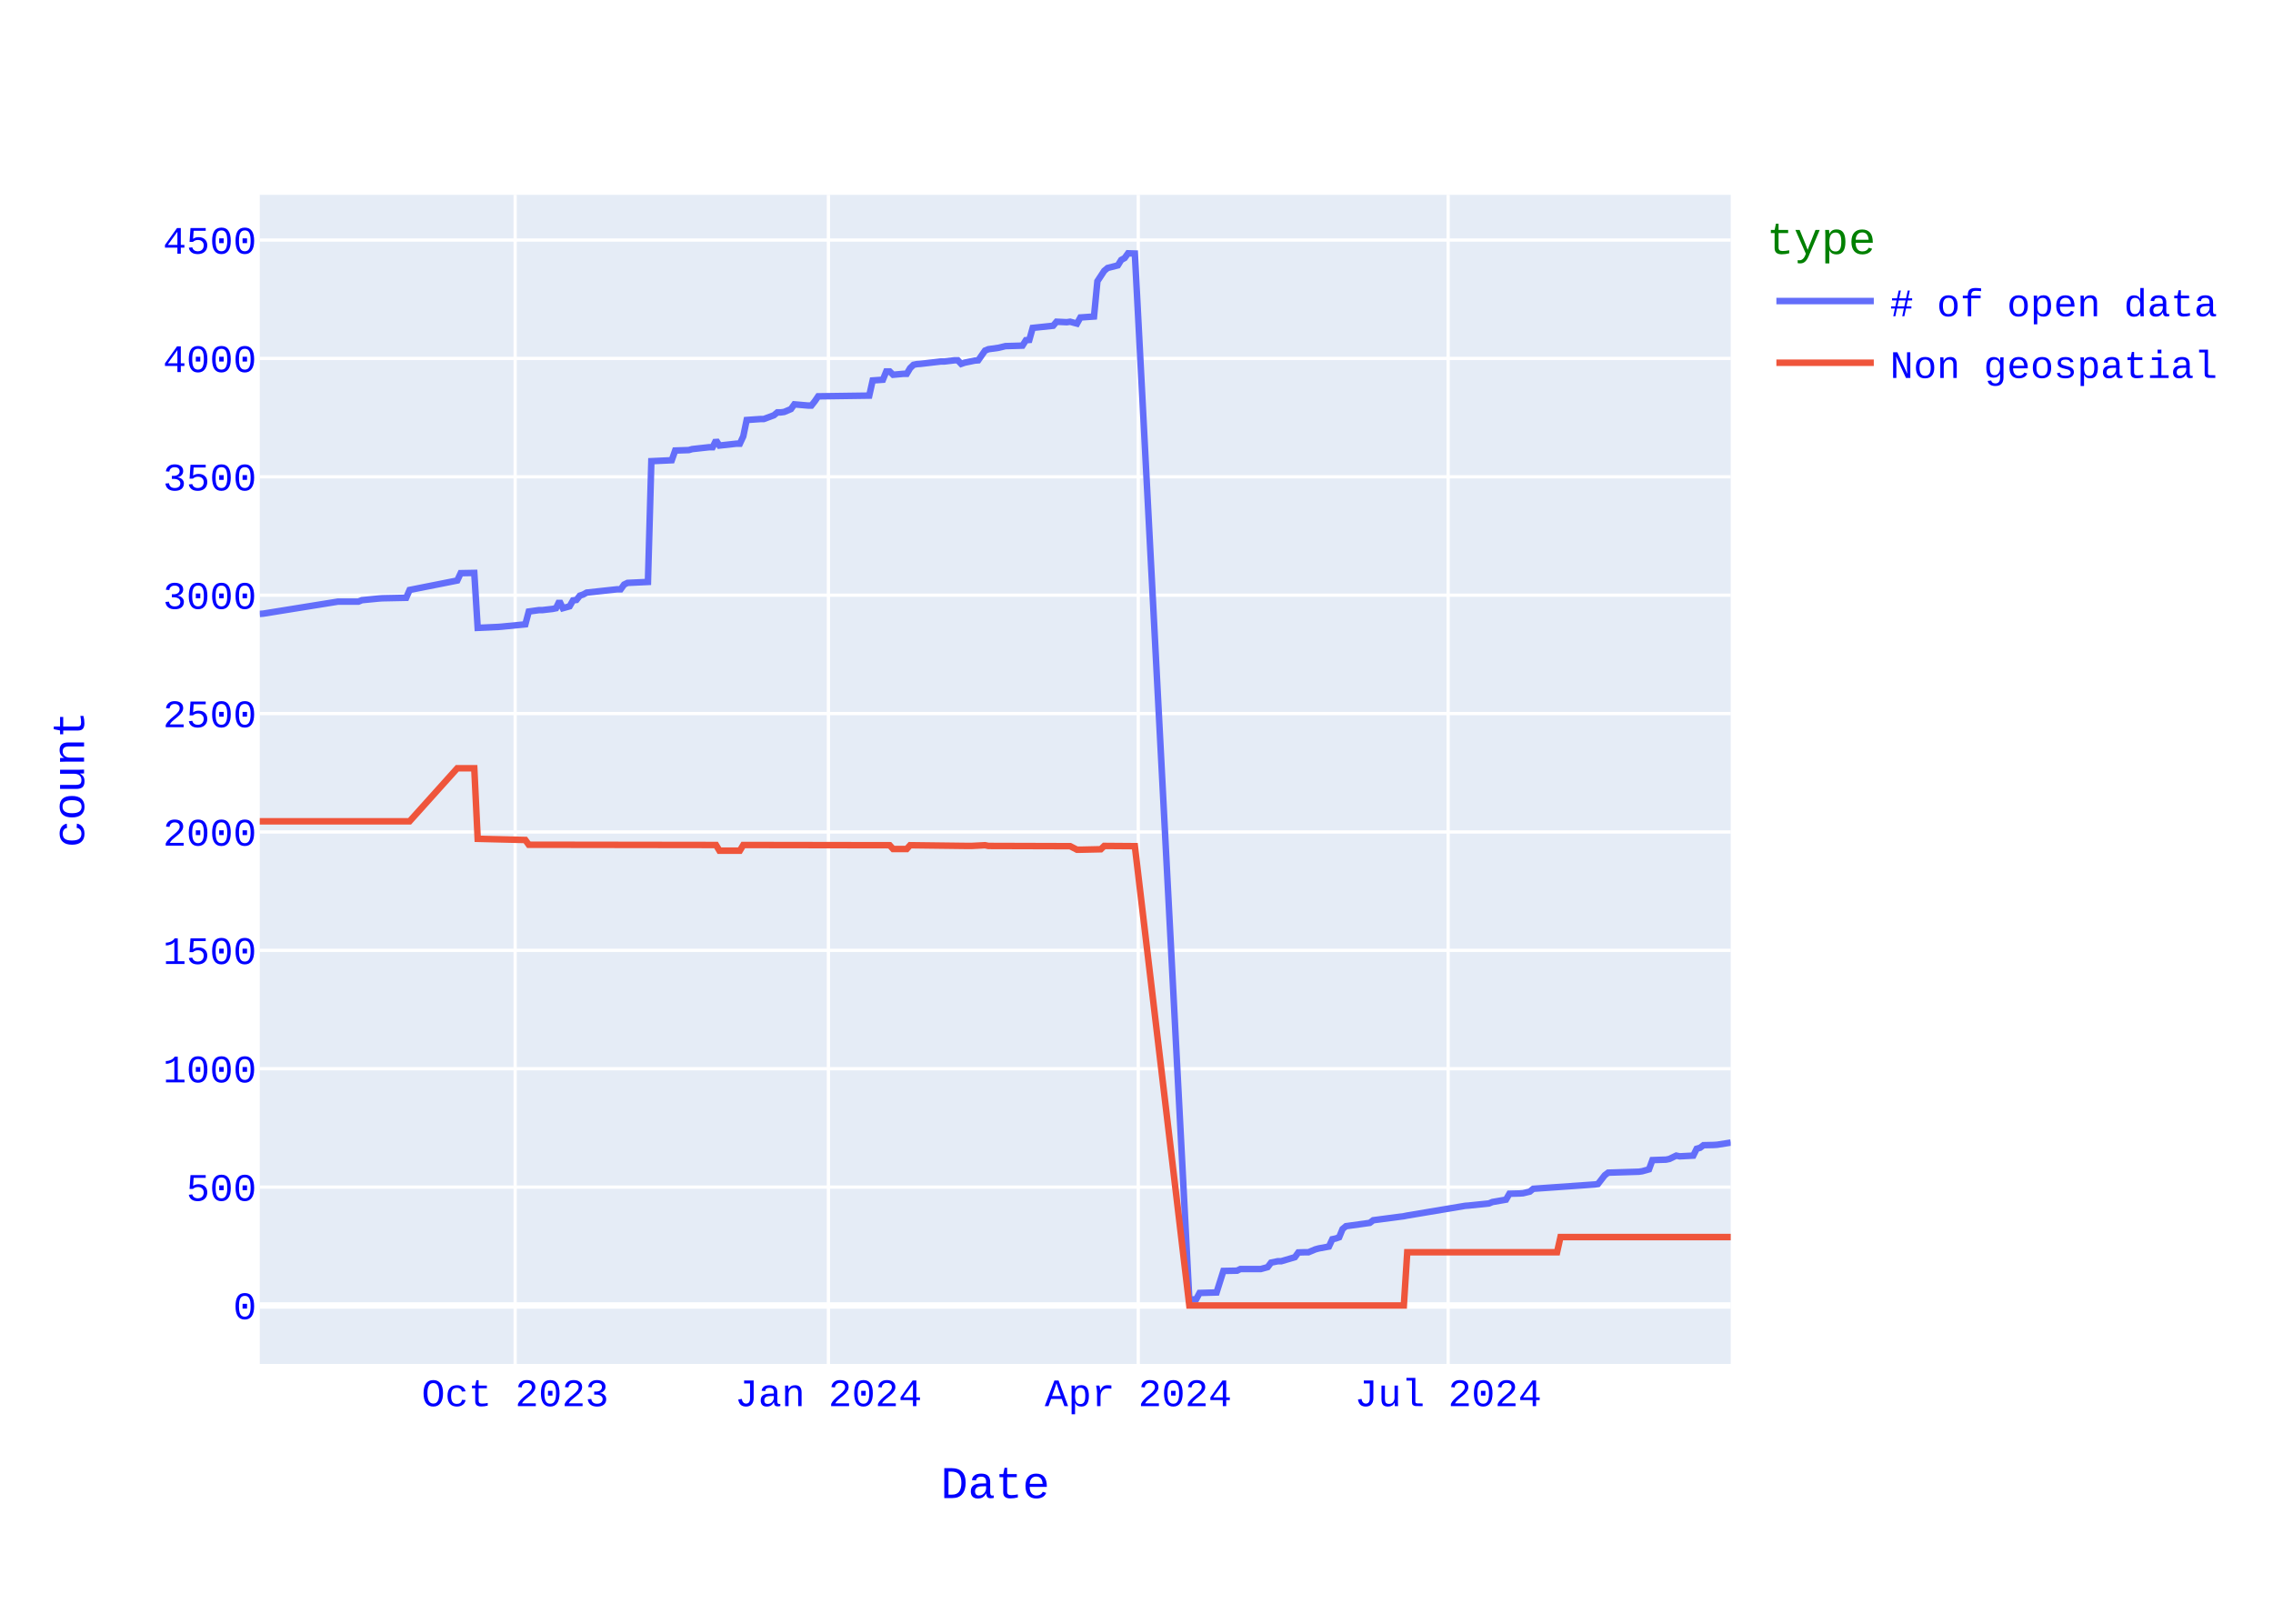
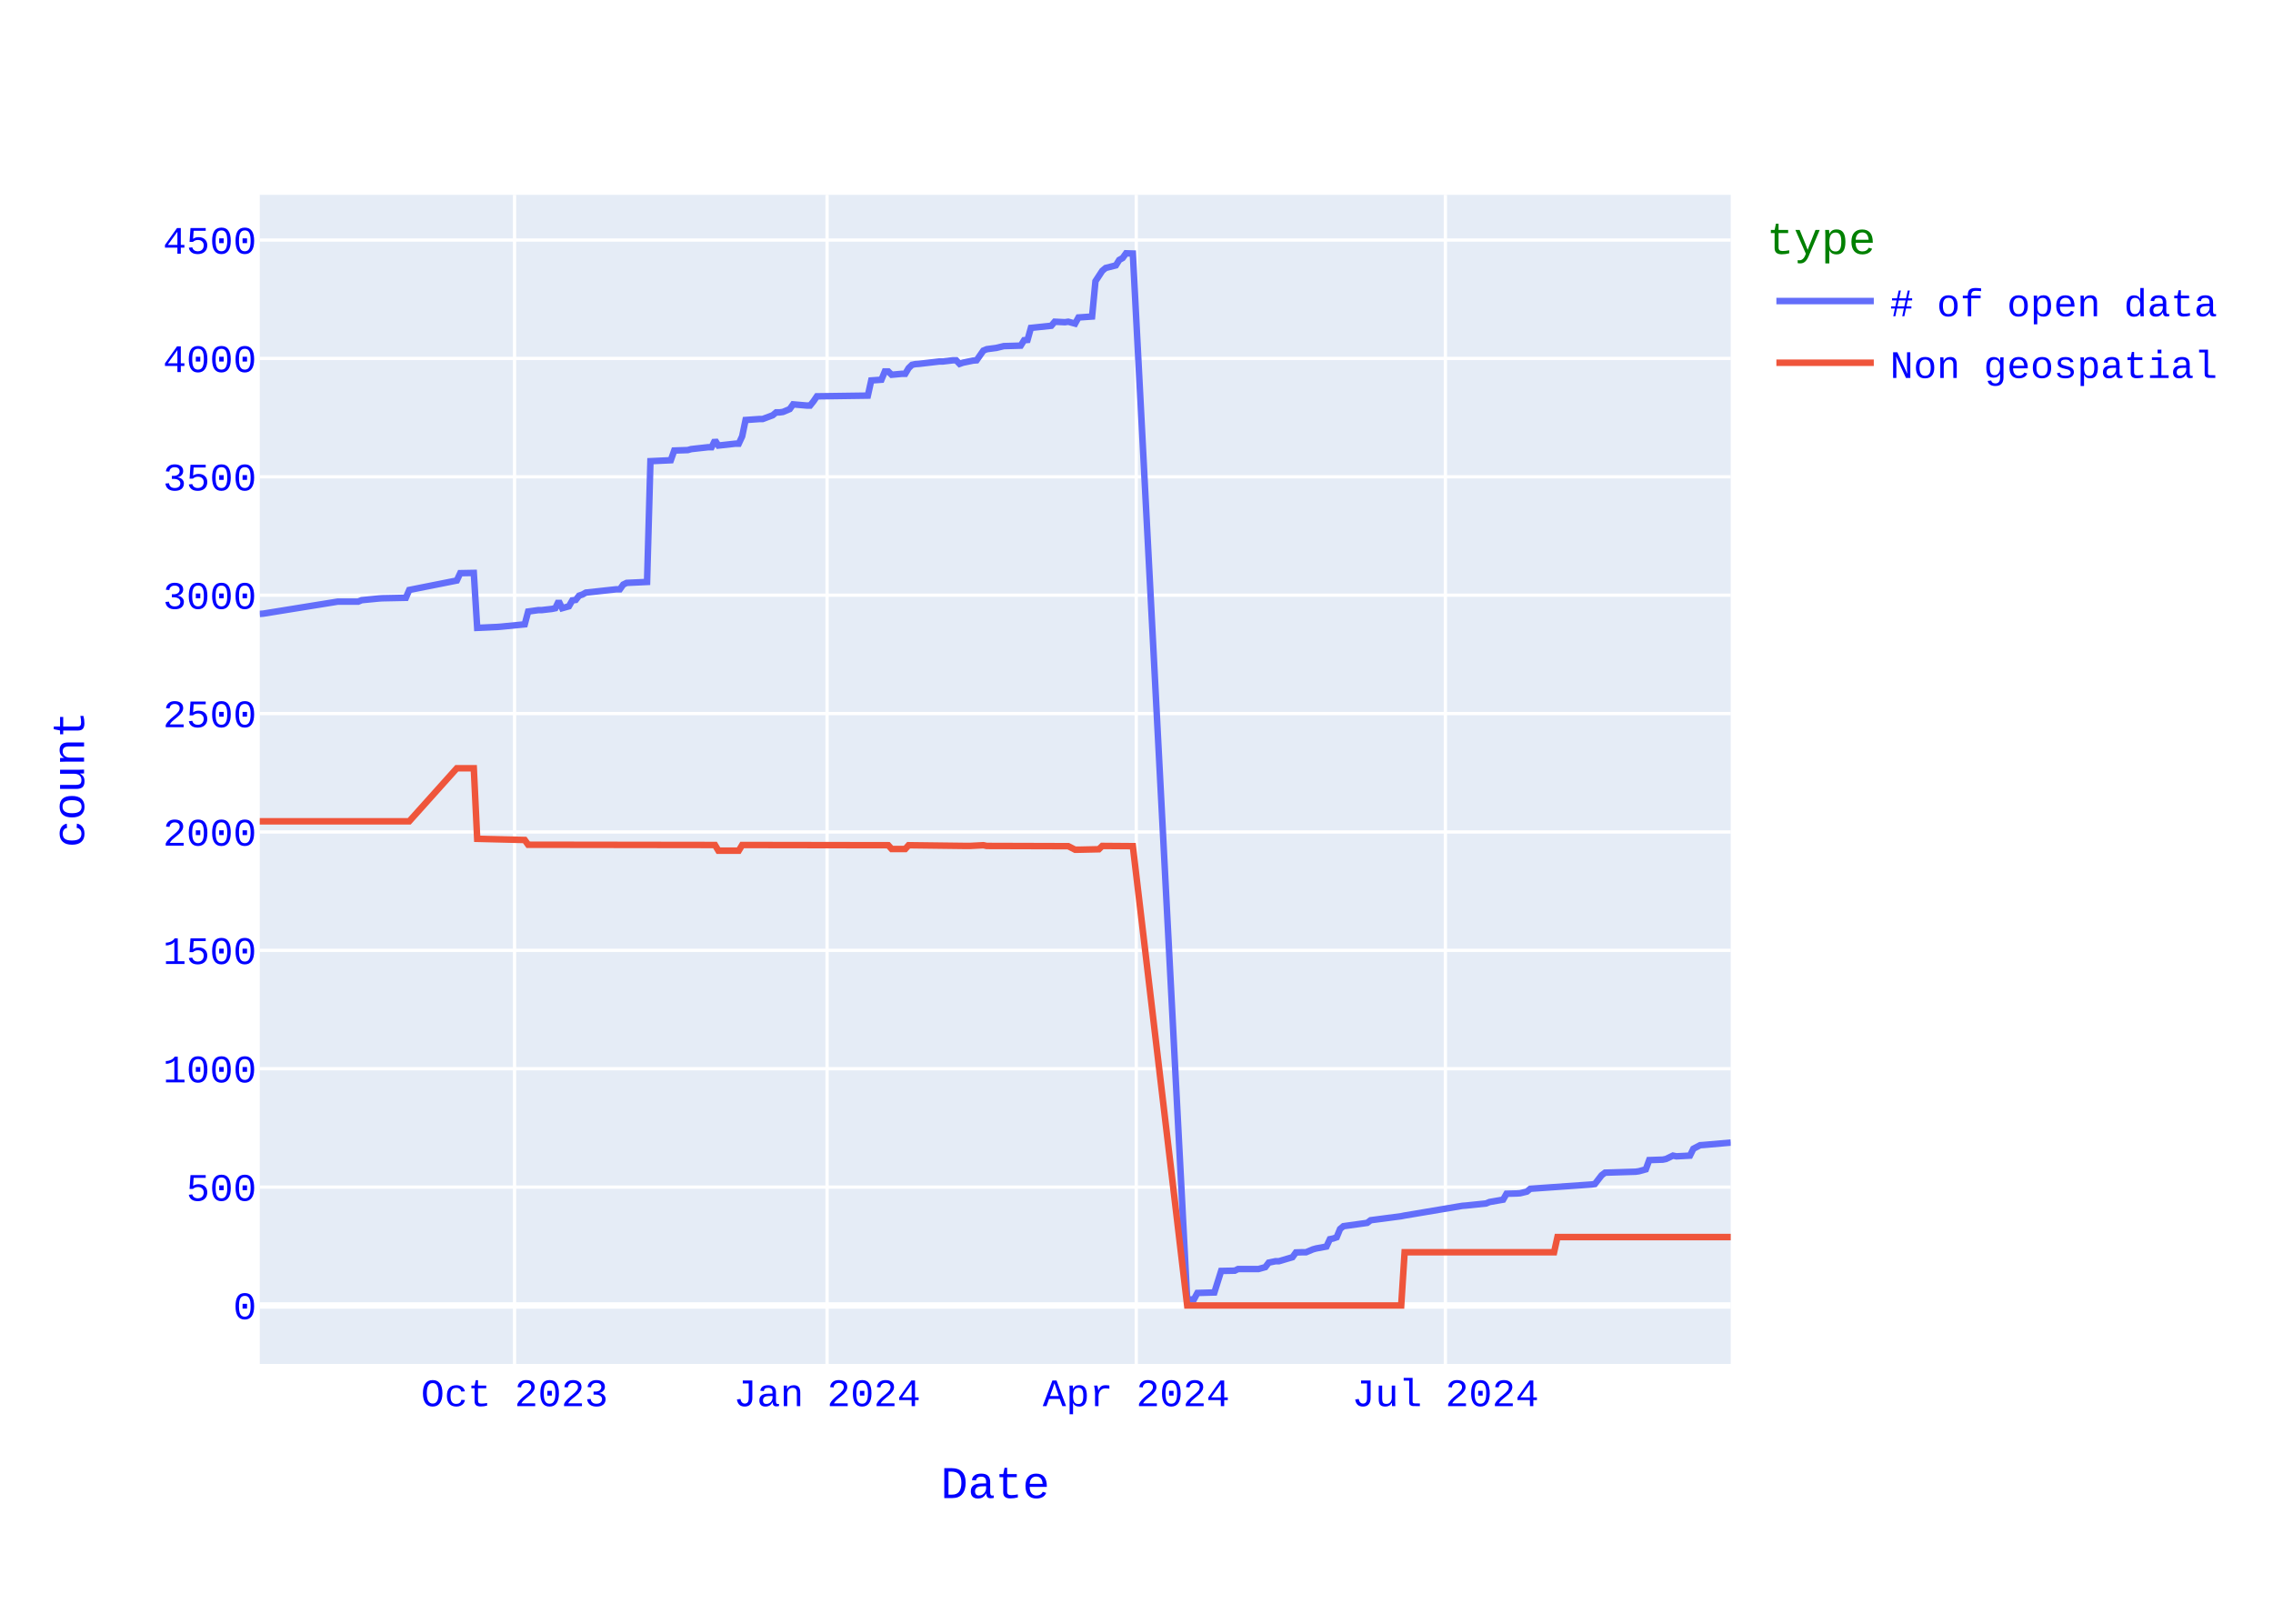
<svg xmlns="http://www.w3.org/2000/svg" class="main-svg" width="700" height="500" style="" viewBox="0 0 700 500">
  <rect x="0" y="0" width="700" height="500" style="fill: rgb(255, 255, 255); fill-opacity: 1;" />
-   <defs id="defs-754654">
+   <defs id="defs-fe201b">
    <g class="clips">
-       <clipPath id="clip754654xyplot" class="plotclip">
+       <clipPath id="clipfe201bxyplot" class="plotclip">
        <rect width="453" height="360" />
      </clipPath>
-       <clipPath class="axesclip" id="clip754654x">
+       <clipPath class="axesclip" id="clipfe201bx">
        <rect x="80" y="0" width="453" height="500" />
      </clipPath>
-       <clipPath class="axesclip" id="clip754654y">
+       <clipPath class="axesclip" id="clipfe201by">
        <rect x="0" y="60" width="700" height="360" />
      </clipPath>
-       <clipPath class="axesclip" id="clip754654xy">
+       <clipPath class="axesclip" id="clipfe201bxy">
        <rect x="80" y="60" width="453" height="360" />
      </clipPath>
    </g>
    <g class="gradients" />
    <g class="patterns" />
  </defs>
  <g class="bglayer">
    <rect class="bg" x="80" y="60" width="453" height="360" style="fill: rgb(229, 236, 246); fill-opacity: 1; stroke-width: 0;" />
  </g>
  <g class="layer-below">
    <g class="imagelayer" />
    <g class="shapelayer" />
  </g>
  <g class="cartesianlayer">
    <g class="subplot xy">
      <g class="layer-subplot">
        <g class="shapelayer" />
        <g class="imagelayer" />
      </g>
      <g class="minor-gridlayer">
        <g class="x" />
        <g class="y" />
      </g>
      <g class="gridlayer">
        <g class="x">
-           <path class="xgrid crisp" transform="translate(158.65,0)" d="M0,60v360" style="stroke: rgb(255, 255, 255); stroke-opacity: 1; stroke-width: 1px;" />
-           <path class="xgrid crisp" transform="translate(255.12,0)" d="M0,60v360" style="stroke: rgb(255, 255, 255); stroke-opacity: 1; stroke-width: 1px;" />
-           <path class="xgrid crisp" transform="translate(350.54,0)" d="M0,60v360" style="stroke: rgb(255, 255, 255); stroke-opacity: 1; stroke-width: 1px;" />
-           <path class="xgrid crisp" transform="translate(445.97,0)" d="M0,60v360" style="stroke: rgb(255, 255, 255); stroke-opacity: 1; stroke-width: 1px;" />
+           <path class="xgrid crisp" transform="translate(158.46,0)" d="M0,60v360" style="stroke: rgb(255, 255, 255); stroke-opacity: 1; stroke-width: 1px;" />
+           <path class="xgrid crisp" transform="translate(254.71,0)" d="M0,60v360" style="stroke: rgb(255, 255, 255); stroke-opacity: 1; stroke-width: 1px;" />
+           <path class="xgrid crisp" transform="translate(349.92,0)" d="M0,60v360" style="stroke: rgb(255, 255, 255); stroke-opacity: 1; stroke-width: 1px;" />
+           <path class="xgrid crisp" transform="translate(445.12,0)" d="M0,60v360" style="stroke: rgb(255, 255, 255); stroke-opacity: 1; stroke-width: 1px;" />
        </g>
        <g class="y">
          <path class="ygrid crisp" transform="translate(0,365.55)" d="M80,0h453" style="stroke: rgb(255, 255, 255); stroke-opacity: 1; stroke-width: 1px;" />
          <path class="ygrid crisp" transform="translate(0,329.09)" d="M80,0h453" style="stroke: rgb(255, 255, 255); stroke-opacity: 1; stroke-width: 1px;" />
          <path class="ygrid crisp" transform="translate(0,292.64)" d="M80,0h453" style="stroke: rgb(255, 255, 255); stroke-opacity: 1; stroke-width: 1px;" />
          <path class="ygrid crisp" transform="translate(0,256.19)" d="M80,0h453" style="stroke: rgb(255, 255, 255); stroke-opacity: 1; stroke-width: 1px;" />
          <path class="ygrid crisp" transform="translate(0,219.73)" d="M80,0h453" style="stroke: rgb(255, 255, 255); stroke-opacity: 1; stroke-width: 1px;" />
          <path class="ygrid crisp" transform="translate(0,183.28)" d="M80,0h453" style="stroke: rgb(255, 255, 255); stroke-opacity: 1; stroke-width: 1px;" />
          <path class="ygrid crisp" transform="translate(0,146.82)" d="M80,0h453" style="stroke: rgb(255, 255, 255); stroke-opacity: 1; stroke-width: 1px;" />
          <path class="ygrid crisp" transform="translate(0,110.37)" d="M80,0h453" style="stroke: rgb(255, 255, 255); stroke-opacity: 1; stroke-width: 1px;" />
          <path class="ygrid crisp" transform="translate(0,73.92)" d="M80,0h453" style="stroke: rgb(255, 255, 255); stroke-opacity: 1; stroke-width: 1px;" />
        </g>
      </g>
      <g class="zerolinelayer">
        <path class="yzl zl crisp" transform="translate(0,402)" d="M80,0h453" style="stroke: rgb(255, 255, 255); stroke-opacity: 1; stroke-width: 2px;" />
      </g>
      <path class="xlines-below" />
      <path class="ylines-below" />
      <g class="overlines-below" />
      <g class="xaxislayer-below" />
      <g class="yaxislayer-below" />
      <g class="overaxes-below" />
-       <g class="plot" transform="translate(80,60)" clip-path="url(#clip754654xyplot)">
+       <g class="plot" transform="translate(80,60)" clip-path="url(#clipfe201bxyplot)">
        <g class="scatterlayer mlayer">
-           <g class="trace scatter trace01c9d6" style="stroke-miterlimit: 2; opacity: 1;">
+           <g class="trace scatter trace550201" style="stroke-miterlimit: 2; opacity: 1;">
            <g class="fills" />
            <g class="errorbars" />
            <g class="lines">
-               <path class="js-line" d="M453,291.84L448.81,292.5L447.76,292.57L444.61,292.64L443.56,293.44L442.51,293.74L441.47,295.85L437.27,296.07L436.22,295.85L434.13,296.87L433.08,297.09L428.88,297.23L427.83,300.08L425.74,300.66L424.69,300.81L415.25,301.1L414.2,301.9L412.1,304.6L411.06,304.74L392.18,306.06L391.13,306.93L389.03,307.44L387.99,307.51L384.84,307.59L383.79,309.41L379.6,310.14L378.55,310.58L372.26,311.23L371.21,311.31L353.38,314.3L352.33,314.51L342.9,315.75L341.85,316.56L334.51,317.58L333.46,318.45L332.41,321L331.36,321.37L330.31,321.59L329.26,323.85L326.12,324.43L325.07,324.72L322.97,325.6L321.92,325.6L319.83,325.67L318.78,327.13L314.58,328.37L313.53,328.37L311.44,328.8L310.39,330.19L308.29,330.77L307.24,330.77L302,330.77L300.95,331.28L296.76,331.36L294.66,337.99L289.42,338.14L288.37,340.1L286.27,340.18L269.49,18.07L267.4,18L266.35,19.46L265.3,20.04L264.25,21.72L261.1,22.52L260.06,23.4L257.96,26.6L256.91,37.47L252.72,37.76L251.67,39.65L249.57,39.07L248.52,39.22L245.38,39.07L244.33,40.31L238.03,40.97L236.99,44.68L235.94,44.76L234.89,46.43L229.65,46.58L227.55,47.09L224.4,47.53L223.35,47.96L221.26,50.95L220.21,51.03L217.06,51.68L216.01,52.05L214.97,50.95L213.92,50.95L210.77,51.32L209.72,51.32L203.43,52.05L202.38,52.12L201.33,52.34L200.28,53.36L199.24,55.11L198.19,55.11L195.04,55.4L193.99,54.38L192.94,54.38L191.9,56.93L188.75,57.15L187.7,61.82L171.97,62.04L170.92,63.57L169.88,64.88L168.83,64.88L164.63,64.51L163.58,65.97L161.49,66.85L160.44,66.99L159.39,66.99L158.34,67.87L155.19,69.04L154.15,69.04L149.95,69.33L148.9,74.36L147.85,76.62L146.81,76.62L141.56,77.2L140.51,75.6L139.47,77.71L138.42,77.71L133.17,78.29L132.13,78.59L127.93,78.73L126.88,81.72L120.59,82.01L119.54,119.2L113.25,119.49L112.2,120L111.15,121.46L110.1,121.46L100.67,122.48L99.62,123.06L98.57,123.42L97.52,124.74L96.47,124.88L95.42,126.7L93.33,127.29L92.28,125.1L91.23,127.29L90.18,127.51L87.03,127.87L85.99,127.87L82.84,128.31L81.79,132.25L74.45,132.97L73.4,133.05L67.11,133.34L66.06,116.42L61.87,116.5L60.82,118.76L46.14,121.67L45.09,124.08L37.75,124.23L36.7,124.3L31.46,124.81L30.41,125.25L24.12,125.25L1.05,128.96L0,129.04" style="vector-effect: none; fill: none; stroke: rgb(99, 110, 250); stroke-opacity: 1; stroke-width: 2px; opacity: 1;" />
+               <path class="js-line" d="M453,291.84L444.63,292.57L443.58,292.64L441.49,293.74L440.45,295.85L436.26,296.07L435.21,295.85L433.12,296.87L432.08,297.09L427.89,297.23L426.85,300.08L424.75,300.66L423.71,300.81L414.29,301.1L413.24,301.9L411.15,304.6L410.11,304.74L391.27,306.06L390.23,306.93L388.14,307.44L387.09,307.51L383.95,307.59L382.91,309.41L378.72,310.14L377.67,310.58L371.4,311.23L370.35,311.31L352.57,314.3L351.52,314.51L342.1,315.75L341.06,316.56L333.73,317.58L332.69,318.45L331.64,321L330.6,321.37L329.55,321.59L328.5,323.85L325.36,324.43L324.32,324.72L322.23,325.6L321.18,325.6L319.09,325.67L318.04,327.13L313.86,328.37L312.81,328.37L310.72,328.8L309.67,330.19L307.58,330.77L306.53,330.77L301.3,330.77L300.26,331.28L296.07,331.36L293.98,337.99L288.75,338.14L287.7,340.1L285.61,340.18L268.87,18.07L266.78,18L265.73,19.46L264.69,20.04L263.64,21.72L260.5,22.52L259.45,23.4L257.36,26.6L256.32,37.47L252.13,37.76L251.09,39.65L248.99,39.07L247.95,39.22L244.81,39.07L243.76,40.31L237.48,40.97L236.44,44.68L235.39,44.76L234.35,46.43L229.12,46.58L227.02,47.09L223.88,47.53L222.84,47.96L220.75,50.95L219.7,51.03L216.56,51.68L215.52,52.05L214.47,50.95L213.42,50.95L210.28,51.32L209.24,51.32L202.96,52.05L201.91,52.12L200.87,52.34L199.82,53.36L198.78,55.11L197.73,55.11L194.59,55.4L193.55,54.38L192.5,54.38L191.45,56.93L188.31,57.15L187.27,61.82L171.58,62.04L170.53,63.57L169.48,64.88L168.44,64.88L164.25,64.51L163.21,65.97L161.11,66.85L160.07,66.99L159.02,66.99L157.97,67.87L154.84,69.04L153.79,69.04L149.61,69.33L148.56,74.36L147.51,76.62L146.47,76.62L141.24,77.2L140.19,75.6L139.14,77.71L138.1,77.71L132.87,78.29L131.82,78.59L127.64,78.73L126.59,81.72L120.31,82.01L119.27,119.2L112.99,119.49L111.94,120L110.9,121.46L109.85,121.46L100.43,122.48L99.39,123.06L98.34,123.42L97.3,124.74L96.25,124.88L95.2,126.7L93.11,127.29L92.06,125.1L91.02,127.29L89.97,127.51L86.83,127.87L85.79,127.87L82.65,128.31L81.6,132.25L74.28,132.97L73.23,133.05L66.96,133.34L65.91,116.42L61.73,116.5L60.68,118.76L46.03,121.67L44.99,124.08L37.66,124.23L36.62,124.3L31.39,124.81L30.34,125.25L24.06,125.25L1.05,128.96L0,129.04" style="vector-effect: none; fill: none; stroke: rgb(99, 110, 250); stroke-opacity: 1; stroke-width: 2px; opacity: 1;" />
            </g>
            <g class="points" />
            <g class="text" />
          </g>
-           <g class="trace scatter tracedf2de9" style="stroke-miterlimit: 2; opacity: 1;">
+           <g class="trace scatter tracef48e14" style="stroke-miterlimit: 2; opacity: 1;">
            <g class="fills" />
            <g class="errorbars" />
            <g class="lines">
-               <path class="js-line" d="M453,320.93L400.57,320.93L399.52,325.6L353.38,325.6L352.33,342L286.27,342L269.49,200.56L260.06,200.49L259.01,201.51L252.72,201.65L251.67,201.65L249.57,200.56L248.52,200.56L224.4,200.49L223.35,200.27L219.16,200.49L218.11,200.49L200.28,200.27L199.24,201.43L195.04,201.43L193.99,200.27L148.9,200.2L147.85,201.95L141.56,201.95L140.51,200.2L82.84,200.12L81.79,198.66L67.11,198.3L66.06,176.57L60.82,176.57L46.14,192.9L0,192.9" style="vector-effect: none; fill: none; stroke: rgb(239, 85, 59); stroke-opacity: 1; stroke-width: 2px; opacity: 1;" />
+               <path class="js-line" d="M453,320.93L399.64,320.93L398.6,325.6L352.57,325.6L351.52,342L285.61,342L268.87,200.56L259.45,200.49L258.41,201.51L252.13,201.65L251.09,201.65L248.99,200.56L247.95,200.56L223.88,200.49L222.84,200.27L218.65,200.49L217.61,200.49L199.82,200.27L198.78,201.43L194.59,201.43L193.55,200.27L148.56,200.2L147.51,201.95L141.24,201.95L140.19,200.2L82.65,200.12L81.6,198.66L66.96,198.3L65.91,176.57L60.68,176.57L46.03,192.9L0,192.9" style="vector-effect: none; fill: none; stroke: rgb(239, 85, 59); stroke-opacity: 1; stroke-width: 2px; opacity: 1;" />
            </g>
            <g class="points" />
            <g class="text" />
          </g>
        </g>
      </g>
      <g class="overplot" />
      <path class="xlines-above crisp" d="M0,0" style="fill: none;" />
      <path class="ylines-above crisp" d="M0,0" style="fill: none;" />
      <g class="overlines-above" />
      <g class="xaxislayer-above">
        <g class="xtick">
-           <text text-anchor="middle" x="0" y="433" transform="translate(158.65,0)" style="font-family: 'Courier New'; font-size: 12px; fill: rgb(0, 0, 255); fill-opacity: 1; white-space: pre; opacity: 1;">Oct 2023</text>
-         </g>
-         <g class="xtick">
-           <text text-anchor="middle" x="0" y="433" style="font-family: 'Courier New'; font-size: 12px; fill: rgb(0, 0, 255); fill-opacity: 1; white-space: pre; opacity: 1;" transform="translate(255.12,0)">Jan 2024</text>
-         </g>
-         <g class="xtick">
-           <text text-anchor="middle" x="0" y="433" style="font-family: 'Courier New'; font-size: 12px; fill: rgb(0, 0, 255); fill-opacity: 1; white-space: pre; opacity: 1;" transform="translate(350.54,0)">Apr 2024</text>
-         </g>
-         <g class="xtick">
-           <text text-anchor="middle" x="0" y="433" style="font-family: 'Courier New'; font-size: 12px; fill: rgb(0, 0, 255); fill-opacity: 1; white-space: pre; opacity: 1;" transform="translate(445.97,0)">Jul 2024</text>
+           <text text-anchor="middle" x="0" y="433" transform="translate(158.46,0)" style="font-family: 'Courier New'; font-size: 12px; fill: rgb(0, 0, 255); fill-opacity: 1; white-space: pre; opacity: 1;">Oct 2023</text>
+         </g>
+         <g class="xtick">
+           <text text-anchor="middle" x="0" y="433" style="font-family: 'Courier New'; font-size: 12px; fill: rgb(0, 0, 255); fill-opacity: 1; white-space: pre; opacity: 1;" transform="translate(254.71,0)">Jan 2024</text>
+         </g>
+         <g class="xtick">
+           <text text-anchor="middle" x="0" y="433" style="font-family: 'Courier New'; font-size: 12px; fill: rgb(0, 0, 255); fill-opacity: 1; white-space: pre; opacity: 1;" transform="translate(349.92,0)">Apr 2024</text>
+         </g>
+         <g class="xtick">
+           <text text-anchor="middle" x="0" y="433" style="font-family: 'Courier New'; font-size: 12px; fill: rgb(0, 0, 255); fill-opacity: 1; white-space: pre; opacity: 1;" transform="translate(445.12,0)">Jul 2024</text>
        </g>
      </g>
      <g class="yaxislayer-above">
        <g class="ytick">
          <text text-anchor="end" x="79" y="4.2" transform="translate(0,402)" style="font-family: 'Courier New'; font-size: 12px; fill: rgb(0, 0, 255); fill-opacity: 1; white-space: pre; opacity: 1;">0</text>
        </g>
        <g class="ytick">
          <text text-anchor="end" x="79" y="4.2" style="font-family: 'Courier New'; font-size: 12px; fill: rgb(0, 0, 255); fill-opacity: 1; white-space: pre; opacity: 1;" transform="translate(0,365.55)">500</text>
        </g>
        <g class="ytick">
          <text text-anchor="end" x="79" y="4.2" style="font-family: 'Courier New'; font-size: 12px; fill: rgb(0, 0, 255); fill-opacity: 1; white-space: pre; opacity: 1;" transform="translate(0,329.09)">1000</text>
        </g>
        <g class="ytick">
          <text text-anchor="end" x="79" y="4.2" style="font-family: 'Courier New'; font-size: 12px; fill: rgb(0, 0, 255); fill-opacity: 1; white-space: pre; opacity: 1;" transform="translate(0,292.64)">1500</text>
        </g>
        <g class="ytick">
          <text text-anchor="end" x="79" y="4.2" style="font-family: 'Courier New'; font-size: 12px; fill: rgb(0, 0, 255); fill-opacity: 1; white-space: pre; opacity: 1;" transform="translate(0,256.19)">2000</text>
        </g>
        <g class="ytick">
          <text text-anchor="end" x="79" y="4.2" style="font-family: 'Courier New'; font-size: 12px; fill: rgb(0, 0, 255); fill-opacity: 1; white-space: pre; opacity: 1;" transform="translate(0,219.73)">2500</text>
        </g>
        <g class="ytick">
          <text text-anchor="end" x="79" y="4.2" style="font-family: 'Courier New'; font-size: 12px; fill: rgb(0, 0, 255); fill-opacity: 1; white-space: pre; opacity: 1;" transform="translate(0,183.28)">3000</text>
        </g>
        <g class="ytick">
          <text text-anchor="end" x="79" y="4.2" style="font-family: 'Courier New'; font-size: 12px; fill: rgb(0, 0, 255); fill-opacity: 1; white-space: pre; opacity: 1;" transform="translate(0,146.82)">3500</text>
        </g>
        <g class="ytick">
          <text text-anchor="end" x="79" y="4.2" style="font-family: 'Courier New'; font-size: 12px; fill: rgb(0, 0, 255); fill-opacity: 1; white-space: pre; opacity: 1;" transform="translate(0,110.37)">4000</text>
        </g>
        <g class="ytick">
          <text text-anchor="end" x="79" y="4.2" style="font-family: 'Courier New'; font-size: 12px; fill: rgb(0, 0, 255); fill-opacity: 1; white-space: pre; opacity: 1;" transform="translate(0,73.92)">4500</text>
        </g>
      </g>
      <g class="overaxes-above" />
    </g>
  </g>
  <g class="polarlayer" />
  <g class="smithlayer" />
  <g class="ternarylayer" />
  <g class="geolayer" />
  <g class="funnelarealayer" />
  <g class="pielayer" />
  <g class="iciclelayer" />
  <g class="treemaplayer" />
  <g class="sunburstlayer" />
  <g class="glimages" />
-   <defs id="topdefs-754654">
+   <defs id="topdefs-fe201b">
    <g class="clips" />
-     <clipPath id="legend754654">
+     <clipPath id="legendfe201b">
      <rect width="146" height="67" x="0" y="0" />
    </clipPath>
  </defs>
  <g class="layer-above">
    <g class="imagelayer" />
    <g class="shapelayer" />
  </g>
  <g class="infolayer">
    <g class="legend" pointer-events="all" transform="translate(542.06,60)">
      <rect class="bg" shape-rendering="crispEdges" style="stroke: rgb(68, 68, 68); stroke-opacity: 1; fill: rgb(255, 255, 255); fill-opacity: 1; stroke-width: 0px;" width="146" height="67" x="0" y="0" />
-       <g class="scrollbox" transform="" clip-path="url(#legend754654)">
+       <g class="scrollbox" transform="" clip-path="url(#legendfe201b)">
        <text class="legendtitletext" text-anchor="start" x="2" y="18.2" style="font-family: 'Courier New'; font-size: 14px; fill: rgb(0, 128, 0); fill-opacity: 1; white-space: pre;">type</text>
        <g class="groups" transform="">
          <g class="traces" transform="translate(0,32.7)" style="opacity: 1;">
            <text class="legendtext" text-anchor="start" x="40" y="4.68" style="font-family: 'Courier New'; font-size: 12px; fill: rgb(0, 0, 255); fill-opacity: 1; white-space: pre;"># of open data</text>
            <g class="layers" style="opacity: 1;">
              <g class="legendfill" />
              <g class="legendlines">
                <path class="js-line" d="M5,0h30" style="fill: none; stroke: rgb(99, 110, 250); stroke-opacity: 1; stroke-width: 2px;" />
              </g>
              <g class="legendsymbols">
                <g class="legendpoints" />
              </g>
            </g>
            <rect class="legendtoggle" x="0" y="-9.5" width="140.828" height="19" style="fill: rgb(0, 0, 0); fill-opacity: 0;" />
          </g>
        </g>
        <g class="groups" transform="">
          <g class="traces" transform="translate(0,51.7)" style="opacity: 1;">
            <text class="legendtext" text-anchor="start" x="40" y="4.68" style="font-family: 'Courier New'; font-size: 12px; fill: rgb(0, 0, 255); fill-opacity: 1; white-space: pre;">Non geospatial</text>
            <g class="layers" style="opacity: 1;">
              <g class="legendfill" />
              <g class="legendlines">
                <path class="js-line" d="M5,0h30" style="fill: none; stroke: rgb(239, 85, 59); stroke-opacity: 1; stroke-width: 2px;" />
              </g>
              <g class="legendsymbols">
                <g class="legendpoints" />
              </g>
            </g>
            <rect class="legendtoggle" x="0" y="-9.5" width="140.828" height="19" style="fill: rgb(0, 0, 0); fill-opacity: 0;" />
          </g>
        </g>
      </g>
      <rect class="scrollbar" rx="20" ry="3" width="0" height="0" style="fill: rgb(128, 139, 164); fill-opacity: 1;" x="0" y="0" />
    </g>
    <g class="g-gtitle" />
    <g class="g-xtitle">
      <text class="xtitle" x="306.5" y="461.3" text-anchor="middle" style="font-family: 'Courier New'; font-size: 14px; fill: rgb(0, 0, 255); opacity: 1; font-weight: normal; white-space: pre;">Date</text>
    </g>
    <g class="g-ytitle">
      <text class="ytitle" transform="rotate(-90,25.8875,240)" x="25.888" y="240" text-anchor="middle" style="font-family: 'Courier New'; font-size: 14px; fill: rgb(0, 0, 255); opacity: 1; font-weight: normal; white-space: pre;">count</text>
    </g>
  </g>
</svg>
